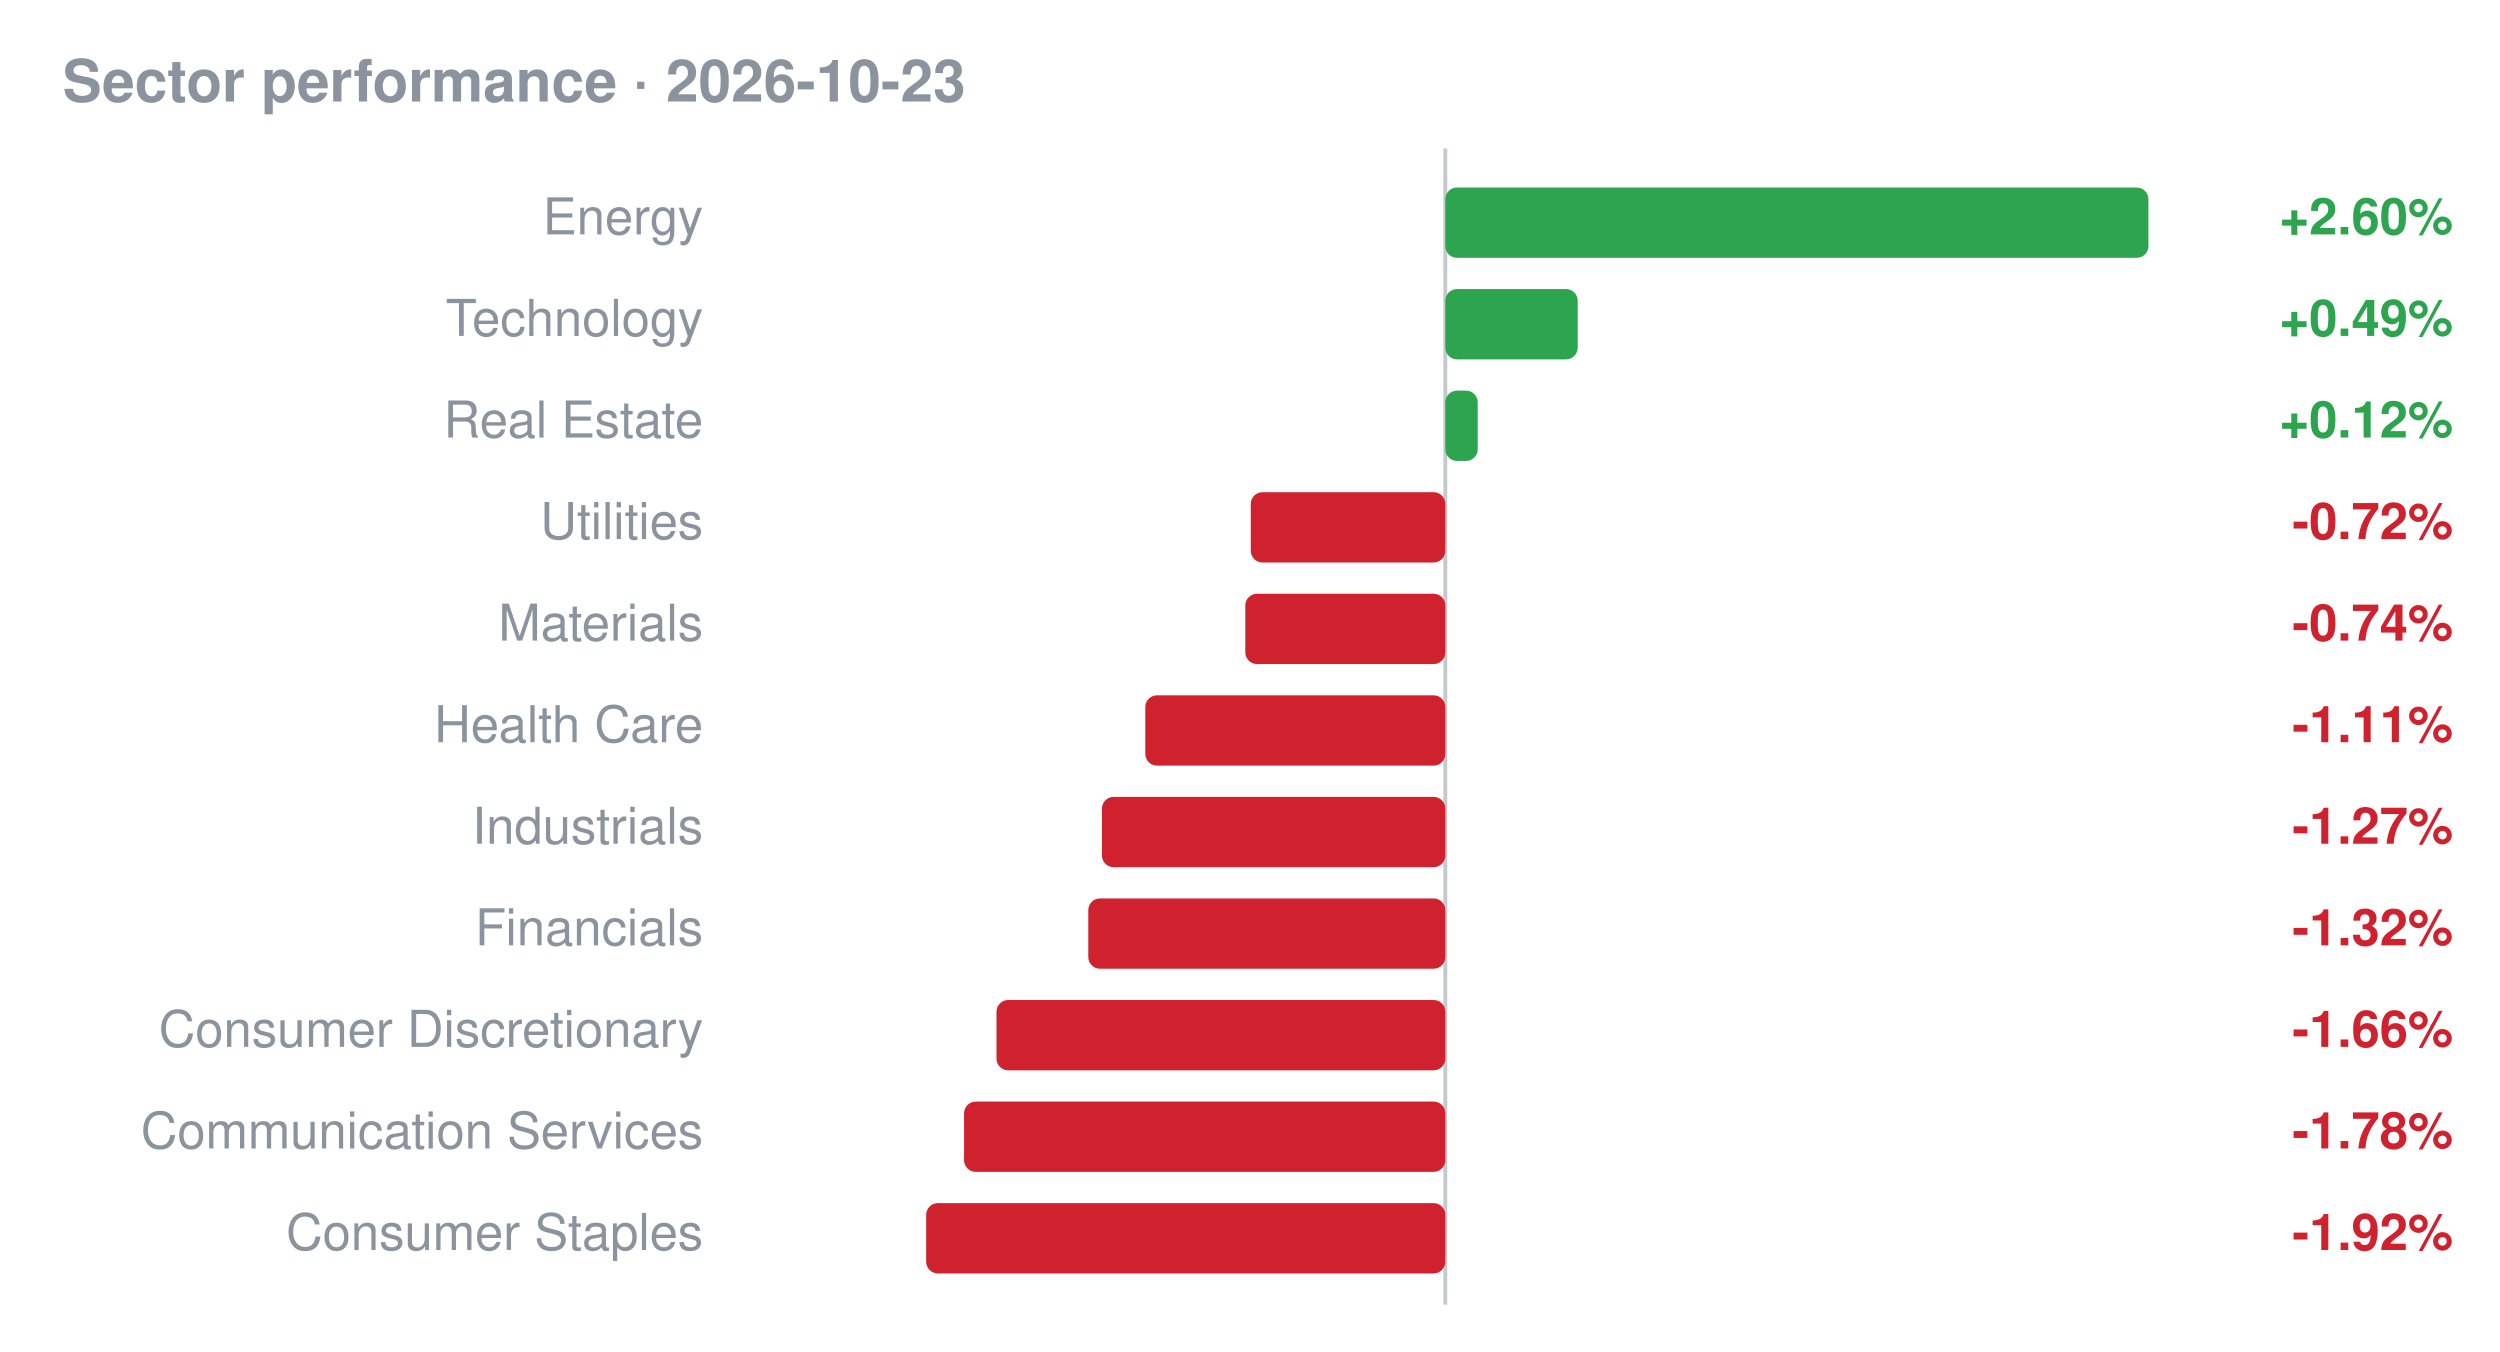
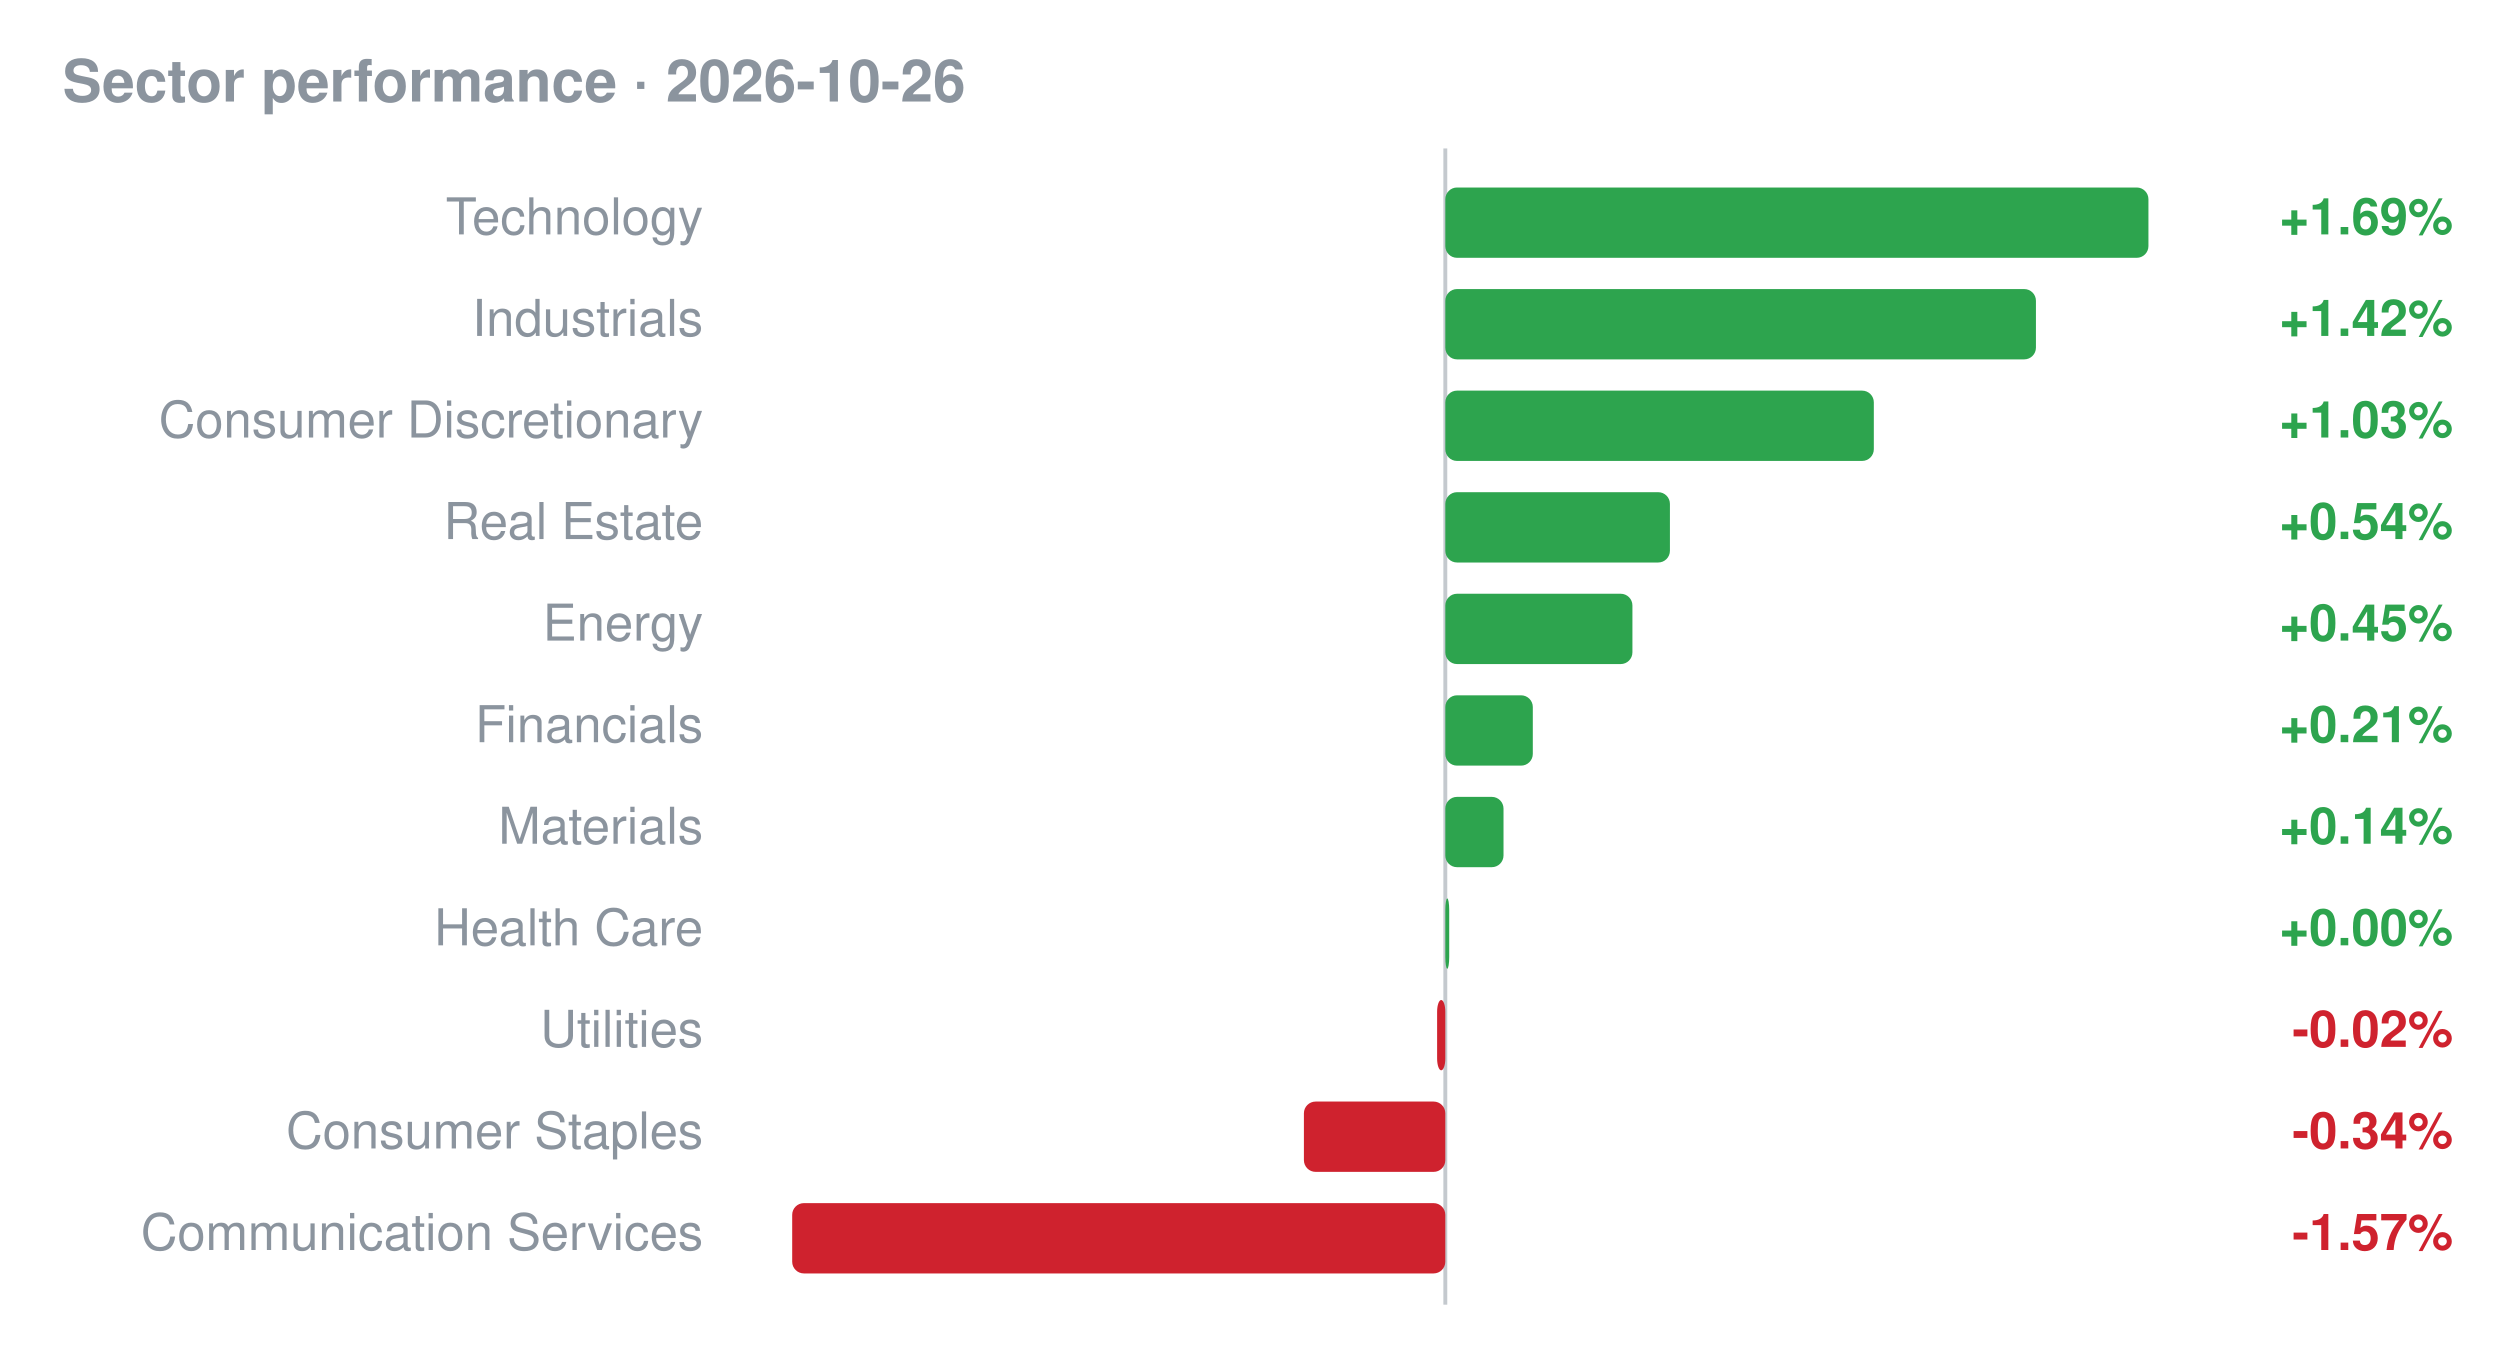
<svg xmlns="http://www.w3.org/2000/svg" width="640" height="346" viewBox="0 0 640 346" font-family="-apple-system,Segoe UI,Helvetica,Arial,sans-serif" font-size="13">
-   <text x="16" y="26" font-size="15" font-weight="600" fill="#8b949e">Sector performance · 2026-10-23</text>
+   <text x="16" y="26" font-size="15" font-weight="600" fill="#8b949e">Sector performance · 2026-10-26</text>
  <line x1="370.0" y1="38" x2="370.0" y2="334" stroke="#8b949e" stroke-opacity="0.5" />
-   <text x="180" y="60" text-anchor="end" fill="#8b949e">Energy</text>
+   <text x="180" y="60" text-anchor="end" fill="#8b949e">Technology</text>
  <rect x="370.0" y="48" width="180.0" height="18" rx="3" fill="#2da44e" />
-   <text x="628" y="60" text-anchor="end" fill="#2da44e" font-weight="600">+2.60%</text>
-   <text x="180" y="86" text-anchor="end" fill="#8b949e">Technology</text>
-   <rect x="370.0" y="74" width="33.9" height="18" rx="3" fill="#2da44e" />
-   <text x="628" y="86" text-anchor="end" fill="#2da44e" font-weight="600">+0.49%</text>
-   <text x="180" y="112" text-anchor="end" fill="#8b949e">Real Estate</text>
-   <rect x="370.0" y="100" width="8.3" height="18" rx="3" fill="#2da44e" />
-   <text x="628" y="112" text-anchor="end" fill="#2da44e" font-weight="600">+0.12%</text>
-   <text x="180" y="138" text-anchor="end" fill="#8b949e">Utilities</text>
-   <rect x="320.2" y="126" width="49.8" height="18" rx="3" fill="#cf222e" />
-   <text x="628" y="138" text-anchor="end" fill="#cf222e" font-weight="600">-0.72%</text>
-   <text x="180" y="164" text-anchor="end" fill="#8b949e">Materials</text>
-   <rect x="318.8" y="152" width="51.2" height="18" rx="3" fill="#cf222e" />
-   <text x="628" y="164" text-anchor="end" fill="#cf222e" font-weight="600">-0.74%</text>
-   <text x="180" y="190" text-anchor="end" fill="#8b949e">Health Care</text>
-   <rect x="293.2" y="178" width="76.8" height="18" rx="3" fill="#cf222e" />
-   <text x="628" y="190" text-anchor="end" fill="#cf222e" font-weight="600">-1.11%</text>
-   <text x="180" y="216" text-anchor="end" fill="#8b949e">Industrials</text>
-   <rect x="282.1" y="204" width="87.9" height="18" rx="3" fill="#cf222e" />
-   <text x="628" y="216" text-anchor="end" fill="#cf222e" font-weight="600">-1.27%</text>
-   <text x="180" y="242" text-anchor="end" fill="#8b949e">Financials</text>
-   <rect x="278.6" y="230" width="91.4" height="18" rx="3" fill="#cf222e" />
-   <text x="628" y="242" text-anchor="end" fill="#cf222e" font-weight="600">-1.32%</text>
-   <text x="180" y="268" text-anchor="end" fill="#8b949e">Consumer Discretionary</text>
-   <rect x="255.1" y="256" width="114.9" height="18" rx="3" fill="#cf222e" />
-   <text x="628" y="268" text-anchor="end" fill="#cf222e" font-weight="600">-1.66%</text>
-   <text x="180" y="294" text-anchor="end" fill="#8b949e">Communication Services</text>
-   <rect x="246.8" y="282" width="123.2" height="18" rx="3" fill="#cf222e" />
-   <text x="628" y="294" text-anchor="end" fill="#cf222e" font-weight="600">-1.78%</text>
-   <text x="180" y="320" text-anchor="end" fill="#8b949e">Consumer Staples</text>
-   <rect x="237.1" y="308" width="132.9" height="18" rx="3" fill="#cf222e" />
-   <text x="628" y="320" text-anchor="end" fill="#cf222e" font-weight="600">-1.92%</text>
+   <text x="628" y="60" text-anchor="end" fill="#2da44e" font-weight="600">+1.69%</text>
+   <text x="180" y="86" text-anchor="end" fill="#8b949e">Industrials</text>
+   <rect x="370.0" y="74" width="151.2" height="18" rx="3" fill="#2da44e" />
+   <text x="628" y="86" text-anchor="end" fill="#2da44e" font-weight="600">+1.42%</text>
+   <text x="180" y="112" text-anchor="end" fill="#8b949e">Consumer Discretionary</text>
+   <rect x="370.0" y="100" width="109.7" height="18" rx="3" fill="#2da44e" />
+   <text x="628" y="112" text-anchor="end" fill="#2da44e" font-weight="600">+1.03%</text>
+   <text x="180" y="138" text-anchor="end" fill="#8b949e">Real Estate</text>
+   <rect x="370.0" y="126" width="57.5" height="18" rx="3" fill="#2da44e" />
+   <text x="628" y="138" text-anchor="end" fill="#2da44e" font-weight="600">+0.54%</text>
+   <text x="180" y="164" text-anchor="end" fill="#8b949e">Energy</text>
+   <rect x="370.0" y="152" width="47.9" height="18" rx="3" fill="#2da44e" />
+   <text x="628" y="164" text-anchor="end" fill="#2da44e" font-weight="600">+0.45%</text>
+   <text x="180" y="190" text-anchor="end" fill="#8b949e">Financials</text>
+   <rect x="370.0" y="178" width="22.4" height="18" rx="3" fill="#2da44e" />
+   <text x="628" y="190" text-anchor="end" fill="#2da44e" font-weight="600">+0.21%</text>
+   <text x="180" y="216" text-anchor="end" fill="#8b949e">Materials</text>
+   <rect x="370.0" y="204" width="14.9" height="18" rx="3" fill="#2da44e" />
+   <text x="628" y="216" text-anchor="end" fill="#2da44e" font-weight="600">+0.14%</text>
+   <text x="180" y="242" text-anchor="end" fill="#8b949e">Health Care</text>
+   <rect x="370.0" y="230" width="1.0" height="18" rx="3" fill="#2da44e" />
+   <text x="628" y="242" text-anchor="end" fill="#2da44e" font-weight="600">+0.00%</text>
+   <text x="180" y="268" text-anchor="end" fill="#8b949e">Utilities</text>
+   <rect x="367.9" y="256" width="2.1" height="18" rx="3" fill="#cf222e" />
+   <text x="628" y="268" text-anchor="end" fill="#cf222e" font-weight="600">-0.02%</text>
+   <text x="180" y="294" text-anchor="end" fill="#8b949e">Consumer Staples</text>
+   <rect x="333.8" y="282" width="36.2" height="18" rx="3" fill="#cf222e" />
+   <text x="628" y="294" text-anchor="end" fill="#cf222e" font-weight="600">-0.34%</text>
+   <text x="180" y="320" text-anchor="end" fill="#8b949e">Communication Services</text>
+   <rect x="202.8" y="308" width="167.2" height="18" rx="3" fill="#cf222e" />
+   <text x="628" y="320" text-anchor="end" fill="#cf222e" font-weight="600">-1.57%</text>
</svg>
